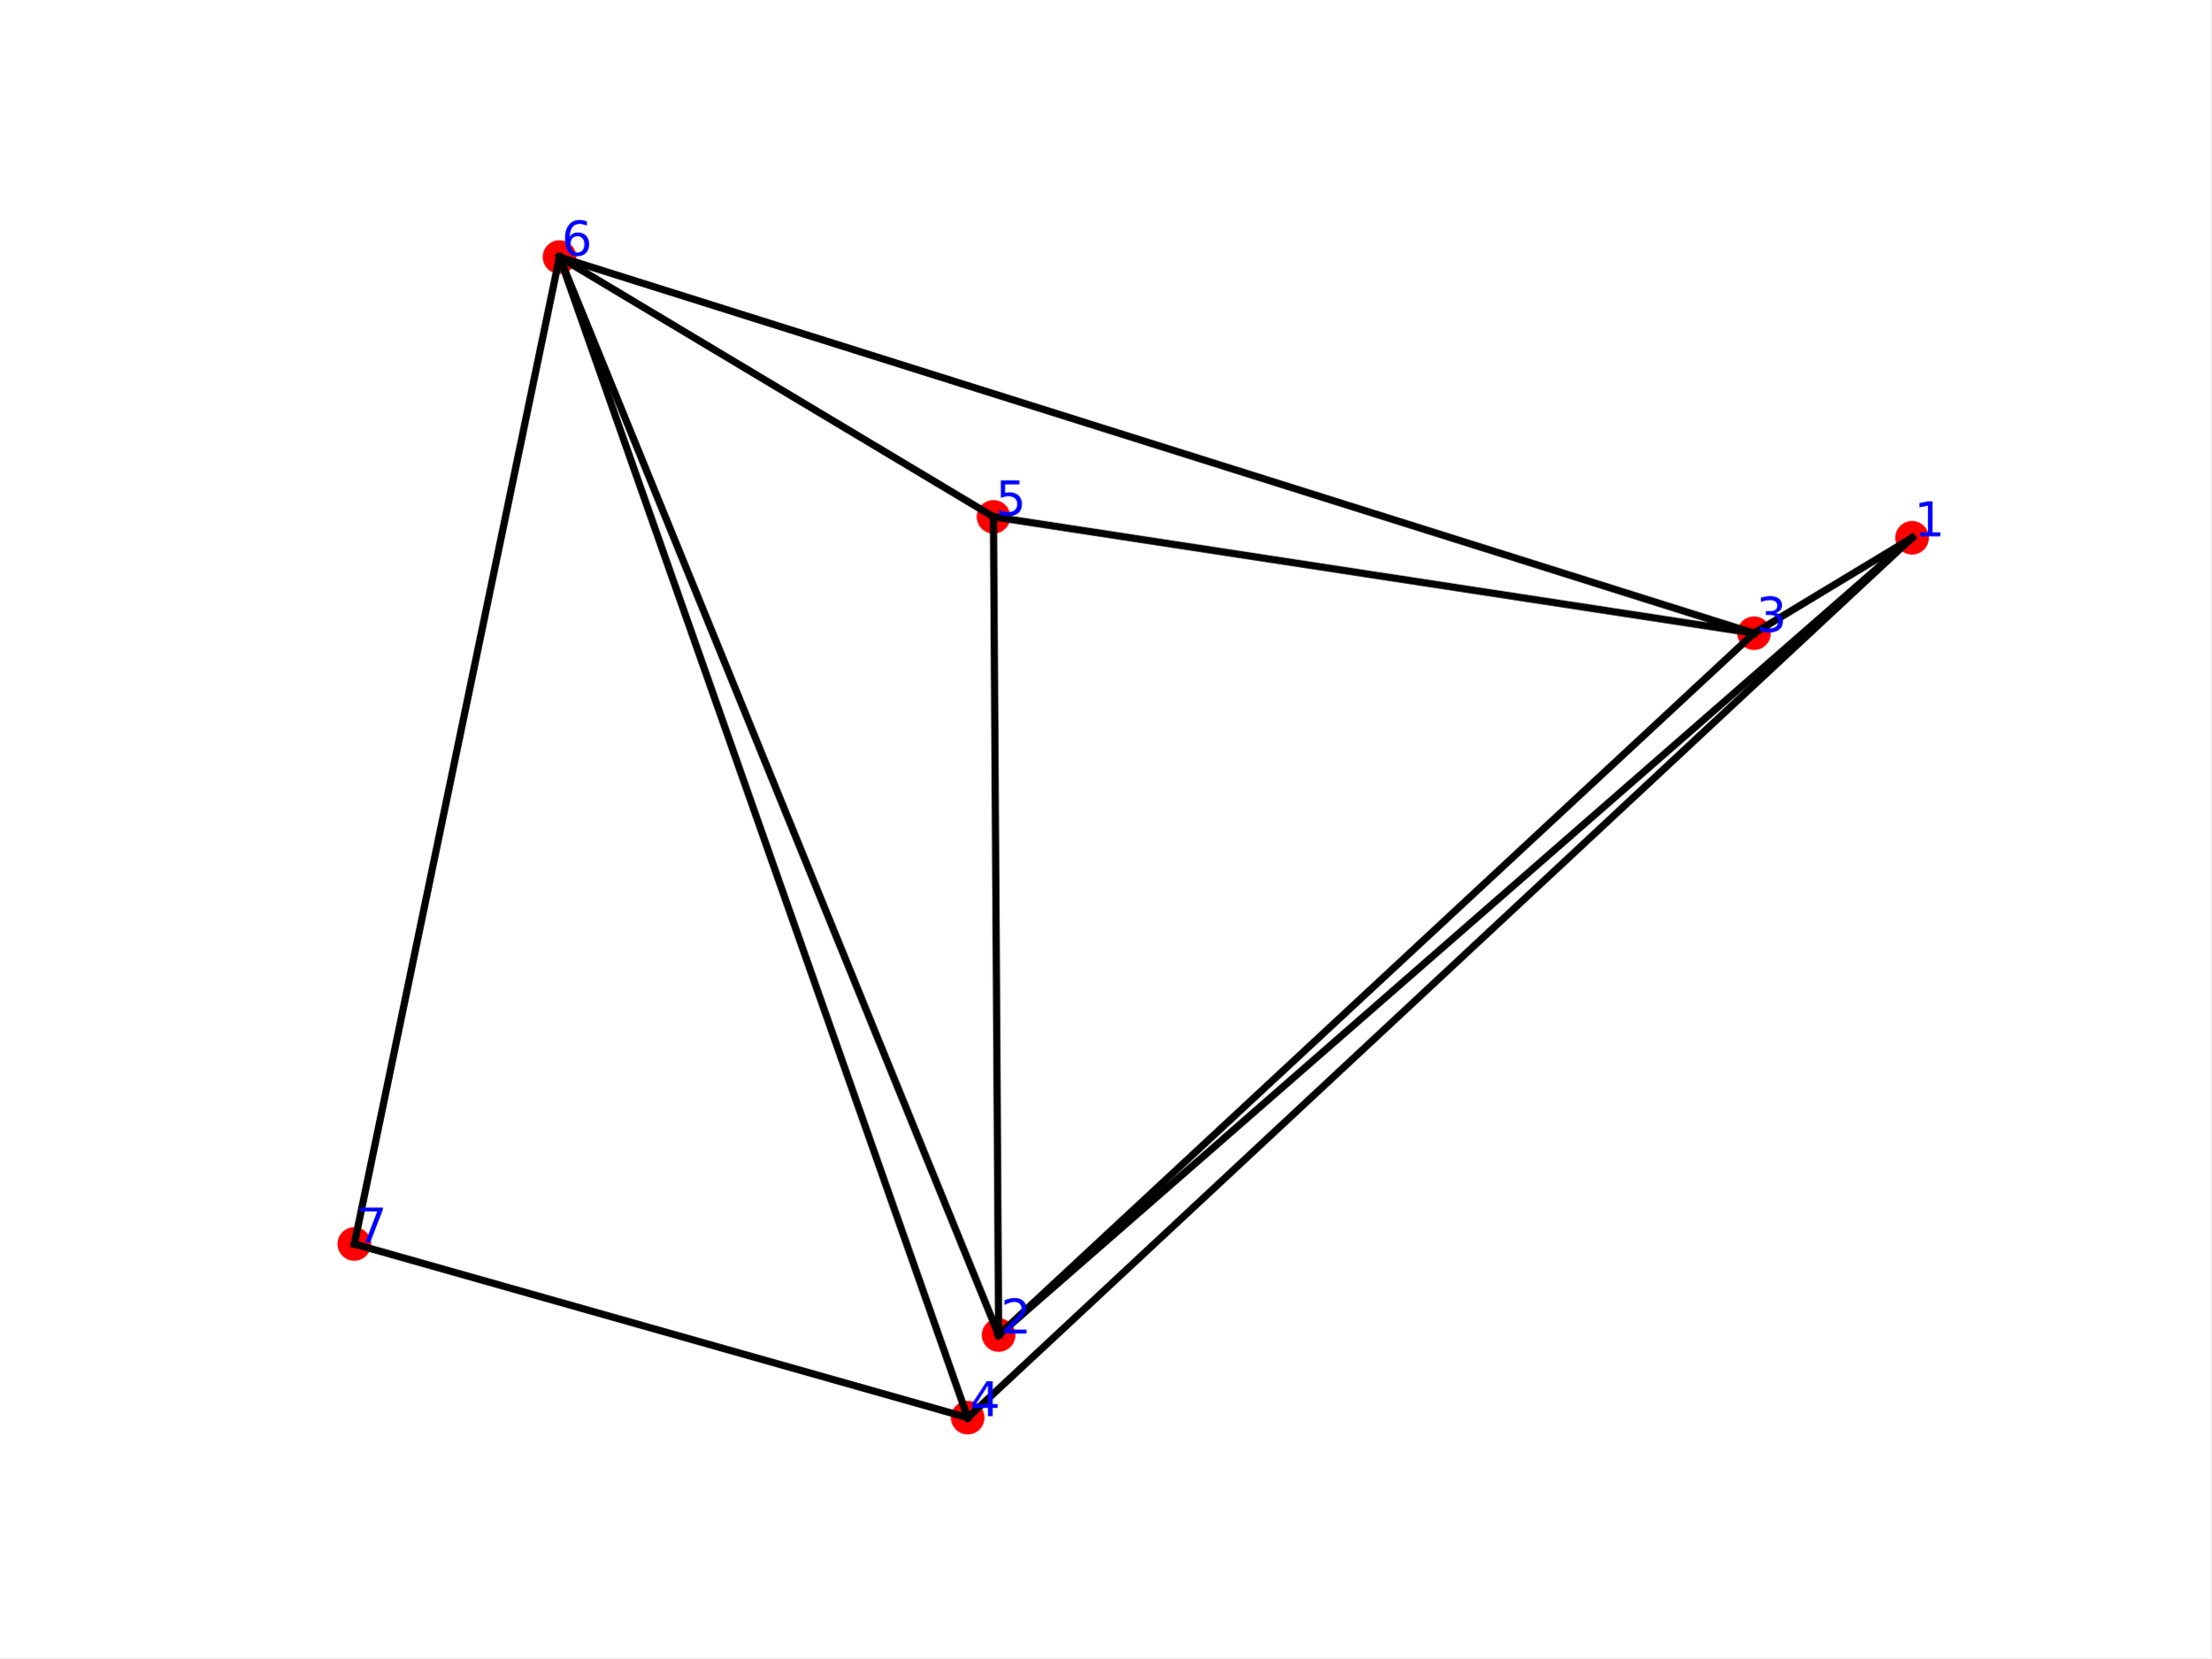
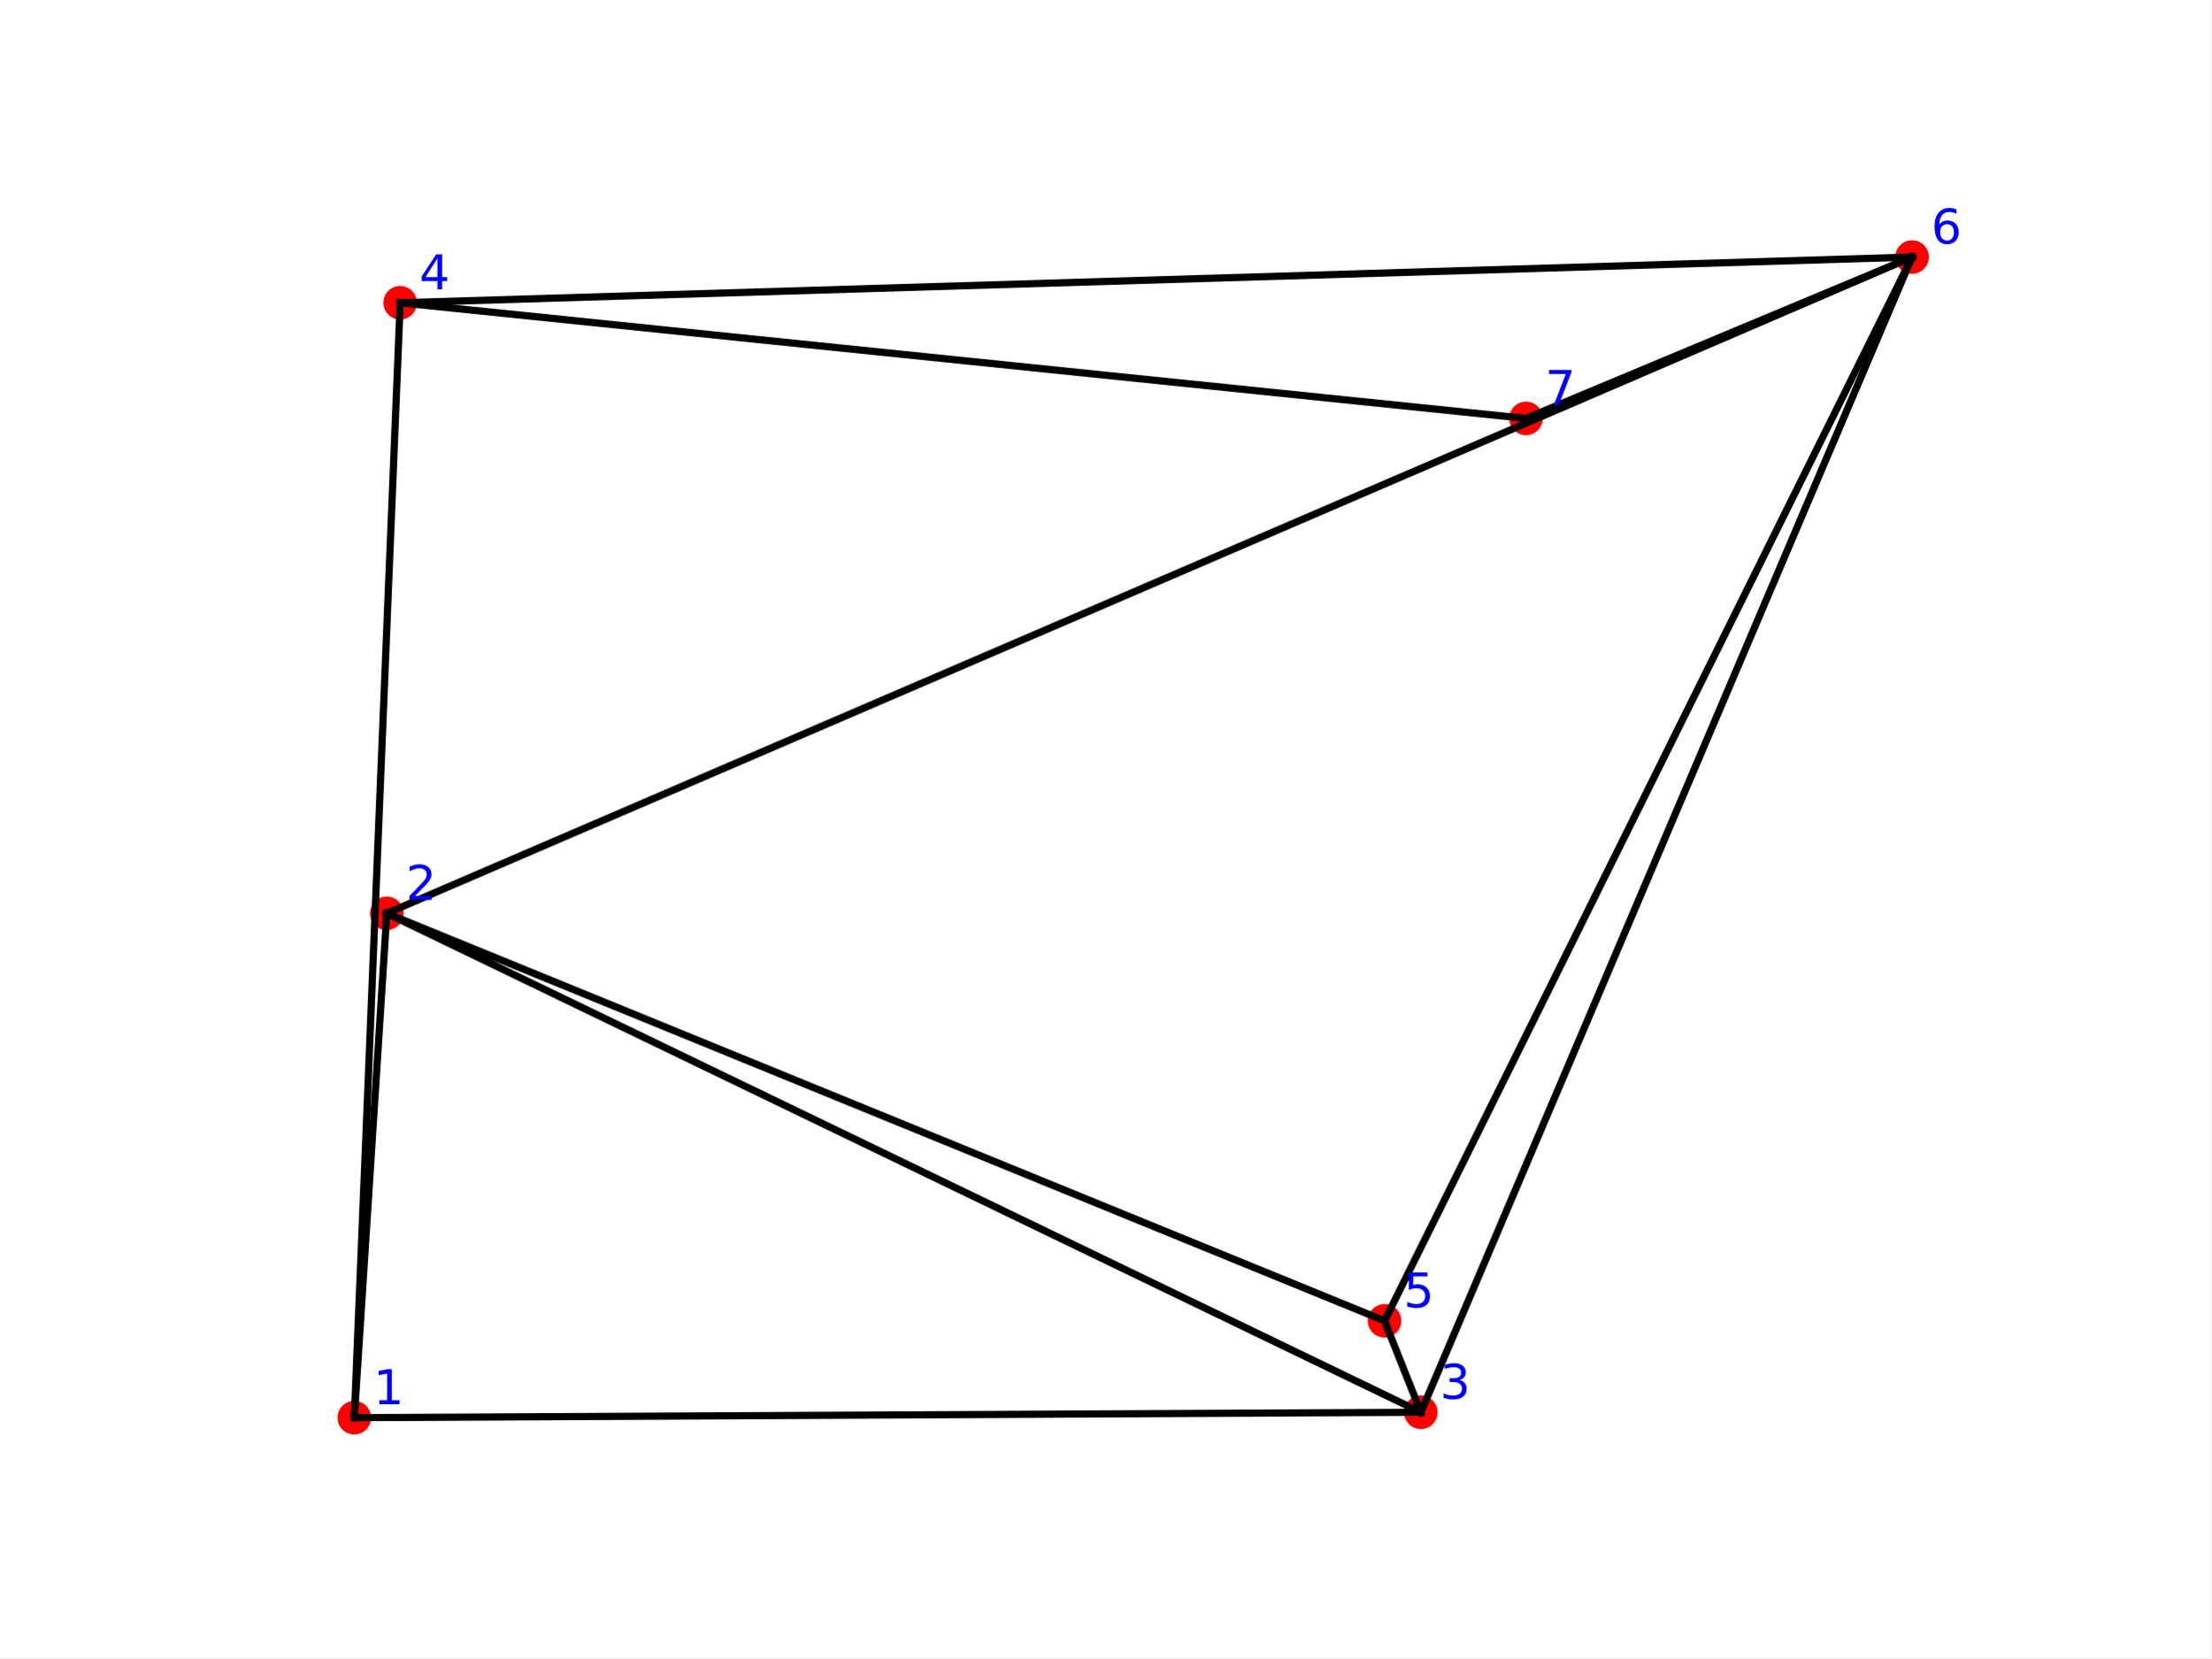
<svg xmlns="http://www.w3.org/2000/svg" xmlns:xlink="http://www.w3.org/1999/xlink" width="460.8pt" height="345.6pt" viewBox="0 0 460.8 345.6" version="1.1">
  <defs>
    <style type="text/css">*{stroke-linejoin: round; stroke-linecap: butt}</style>
  </defs>
  <g id="figure_1">
    <g id="patch_1">
      <path d="M 0 345.6  L 460.8 345.6  L 460.8 0  L 0 0  z " style="fill: #ffffff" />
    </g>
    <g id="axes_1">
      <g id="PathCollection_1">
        <defs>
-           <path id="m61c4f7137f" d="M 0 3  C 0.796 3 1.559 2.684 2.121 2.121  C 2.684 1.559 3 0.796 3 0  C 3 -0.796 2.684 -1.559 2.121 -2.121  C 1.559 -2.684 0.796 -3 0 -3  C -0.796 -3 -1.559 -2.684 -2.121 -2.121  C -2.684 -1.559 -3 -0.796 -3 0  C -3 0.796 -2.684 1.559 -2.121 2.121  C -1.559 2.684 -0.796 3 0 3  z " style="stroke: #ff0000" />
+           <path id="md5f1b2f01b" d="M 0 3  C 0.796 3 1.559 2.684 2.121 2.121  C 2.684 1.559 3 0.796 3 0  C 3 -0.796 2.684 -1.559 2.121 -2.121  C 1.559 -2.684 0.796 -3 0 -3  C -0.796 -3 -1.559 -2.684 -2.121 -2.121  C -2.684 -1.559 -3 -0.796 -3 0  C -3 0.796 -2.684 1.559 -2.121 2.121  C -1.559 2.684 -0.796 3 0 3  z " style="stroke: #ff0000" />
        </defs>
-         <g clip-path="url(#pf342d51df7)">
-           <use xlink:href="#m61c4f7137f" x="398.487" y="112.085" style="fill: #ff0000; stroke: #ff0000" />
-           <use xlink:href="#m61c4f7137f" x="208.113" y="278.266" style="fill: #ff0000; stroke: #ff0000" />
-           <use xlink:href="#m61c4f7137f" x="365.551" y="131.974" style="fill: #ff0000; stroke: #ff0000" />
-           <use xlink:href="#m61c4f7137f" x="201.668" y="295.488" style="fill: #ff0000; stroke: #ff0000" />
-           <use xlink:href="#m61c4f7137f" x="207.046" y="107.719" style="fill: #ff0000; stroke: #ff0000" />
-           <use xlink:href="#m61c4f7137f" x="116.593" y="53.568" style="fill: #ff0000; stroke: #ff0000" />
-           <use xlink:href="#m61c4f7137f" x="73.833" y="259.286" style="fill: #ff0000; stroke: #ff0000" />
+         <g clip-path="url(#p512be0c73d)">
+           <use xlink:href="#md5f1b2f01b" x="73.833" y="295.488" style="fill: #ff0000; stroke: #ff0000" />
+           <use xlink:href="#md5f1b2f01b" x="80.605" y="190.366" style="fill: #ff0000; stroke: #ff0000" />
+           <use xlink:href="#md5f1b2f01b" x="296.112" y="294.367" style="fill: #ff0000; stroke: #ff0000" />
+           <use xlink:href="#md5f1b2f01b" x="83.393" y="63.099" style="fill: #ff0000; stroke: #ff0000" />
+           <use xlink:href="#md5f1b2f01b" x="288.543" y="275.305" style="fill: #ff0000; stroke: #ff0000" />
+           <use xlink:href="#md5f1b2f01b" x="398.487" y="53.568" style="fill: #ff0000; stroke: #ff0000" />
+           <use xlink:href="#md5f1b2f01b" x="318.021" y="87.207" style="fill: #ff0000; stroke: #ff0000" />
        </g>
      </g>
      <g id="line2d_1">
-         <path d="M 398.487 112.085  L 208.113 278.266  " clip-path="url(#pf342d51df7)" style="fill: none; stroke: #000000; stroke-width: 1.5; stroke-linecap: square" />
+         <path d="M 73.833 295.488  L 80.605 190.366  " clip-path="url(#p512be0c73d)" style="fill: none; stroke: #000000; stroke-width: 1.5; stroke-linecap: square" />
      </g>
      <g id="line2d_2">
-         <path d="M 398.487 112.085  L 365.551 131.974  " clip-path="url(#pf342d51df7)" style="fill: none; stroke: #000000; stroke-width: 1.5; stroke-linecap: square" />
+         <path d="M 73.833 295.488  L 296.112 294.367  " clip-path="url(#p512be0c73d)" style="fill: none; stroke: #000000; stroke-width: 1.5; stroke-linecap: square" />
      </g>
      <g id="line2d_3">
-         <path d="M 398.487 112.085  L 201.668 295.488  " clip-path="url(#pf342d51df7)" style="fill: none; stroke: #000000; stroke-width: 1.5; stroke-linecap: square" />
+         <path d="M 73.833 295.488  L 83.393 63.099  " clip-path="url(#p512be0c73d)" style="fill: none; stroke: #000000; stroke-width: 1.5; stroke-linecap: square" />
      </g>
      <g id="line2d_4">
-         <path d="M 208.113 278.266  L 207.046 107.719  " clip-path="url(#pf342d51df7)" style="fill: none; stroke: #000000; stroke-width: 1.5; stroke-linecap: square" />
+         <path d="M 80.605 190.366  L 288.543 275.305  " clip-path="url(#p512be0c73d)" style="fill: none; stroke: #000000; stroke-width: 1.5; stroke-linecap: square" />
      </g>
      <g id="line2d_5">
-         <path d="M 208.113 278.266  L 365.551 131.974  " clip-path="url(#pf342d51df7)" style="fill: none; stroke: #000000; stroke-width: 1.5; stroke-linecap: square" />
+         <path d="M 80.605 190.366  L 296.112 294.367  " clip-path="url(#p512be0c73d)" style="fill: none; stroke: #000000; stroke-width: 1.5; stroke-linecap: square" />
      </g>
      <g id="line2d_6">
-         <path d="M 208.113 278.266  L 116.593 53.568  " clip-path="url(#pf342d51df7)" style="fill: none; stroke: #000000; stroke-width: 1.5; stroke-linecap: square" />
+         <path d="M 80.605 190.366  L 398.487 53.568  " clip-path="url(#p512be0c73d)" style="fill: none; stroke: #000000; stroke-width: 1.5; stroke-linecap: square" />
      </g>
      <g id="line2d_7">
-         <path d="M 207.046 107.719  L 365.551 131.974  " clip-path="url(#pf342d51df7)" style="fill: none; stroke: #000000; stroke-width: 1.5; stroke-linecap: square" />
+         <path d="M 288.543 275.305  L 296.112 294.367  " clip-path="url(#p512be0c73d)" style="fill: none; stroke: #000000; stroke-width: 1.5; stroke-linecap: square" />
      </g>
      <g id="line2d_8">
-         <path d="M 207.046 107.719  L 116.593 53.568  " clip-path="url(#pf342d51df7)" style="fill: none; stroke: #000000; stroke-width: 1.5; stroke-linecap: square" />
+         <path d="M 288.543 275.305  L 398.487 53.568  " clip-path="url(#p512be0c73d)" style="fill: none; stroke: #000000; stroke-width: 1.5; stroke-linecap: square" />
      </g>
      <g id="line2d_9">
-         <path d="M 365.551 131.974  L 116.593 53.568  " clip-path="url(#pf342d51df7)" style="fill: none; stroke: #000000; stroke-width: 1.5; stroke-linecap: square" />
+         <path d="M 296.112 294.367  L 398.487 53.568  " clip-path="url(#p512be0c73d)" style="fill: none; stroke: #000000; stroke-width: 1.5; stroke-linecap: square" />
      </g>
      <g id="line2d_10">
-         <path d="M 116.593 53.568  L 201.668 295.488  " clip-path="url(#pf342d51df7)" style="fill: none; stroke: #000000; stroke-width: 1.5; stroke-linecap: square" />
+         <path d="M 398.487 53.568  L 83.393 63.099  " clip-path="url(#p512be0c73d)" style="fill: none; stroke: #000000; stroke-width: 1.5; stroke-linecap: square" />
      </g>
      <g id="line2d_11">
-         <path d="M 116.593 53.568  L 73.833 259.286  " clip-path="url(#pf342d51df7)" style="fill: none; stroke: #000000; stroke-width: 1.5; stroke-linecap: square" />
+         <path d="M 398.487 53.568  L 318.021 87.207  " clip-path="url(#p512be0c73d)" style="fill: none; stroke: #000000; stroke-width: 1.5; stroke-linecap: square" />
      </g>
      <g id="line2d_12">
-         <path d="M 201.668 295.488  L 73.833 259.286  " clip-path="url(#pf342d51df7)" style="fill: none; stroke: #000000; stroke-width: 1.5; stroke-linecap: square" />
+         <path d="M 83.393 63.099  L 318.021 87.207  " clip-path="url(#p512be0c73d)" style="fill: none; stroke: #000000; stroke-width: 1.5; stroke-linecap: square" />
      </g>
      <g id="text_1">
-         <g style="fill: #0000ff" transform="translate(398.9318 111.7816) scale(0.1 -0.1)">
+         <g style="fill: #0000ff" transform="translate(77.81622 292.6848) scale(0.1 -0.1)">
          <defs>
            <path id="DejaVuSans-31" d="M 794 531  L 1825 531  L 1825 4091  L 703 3866  L 703 4441  L 1819 4666  L 2450 4666  L 2450 531  L 3481 531  L 3481 0  L 794 0  L 794 531  z " transform="scale(0.015625)" />
          </defs>
          <use xlink:href="#DejaVuSans-31" />
        </g>
      </g>
      <g id="text_2">
-         <g style="fill: #0000ff" transform="translate(208.5573 277.9633) scale(0.1 -0.1)">
+         <g style="fill: #0000ff" transform="translate(84.58815 187.5631) scale(0.1 -0.1)">
          <defs>
            <path id="DejaVuSans-32" d="M 1228 531  L 3431 531  L 3431 0  L 469 0  L 469 531  Q 828 903 1448 1529  Q 2069 2156 2228 2338  Q 2531 2678 2651 2914  Q 2772 3150 2772 3378  Q 2772 3750 2511 3984  Q 2250 4219 1831 4219  Q 1534 4219 1204 4116  Q 875 4013 500 3803  L 500 4441  Q 881 4594 1212 4672  Q 1544 4750 1819 4750  Q 2544 4750 2975 4387  Q 3406 4025 3406 3419  Q 3406 3131 3298 2873  Q 3191 2616 2906 2266  Q 2828 2175 2409 1742  Q 1991 1309 1228 531  z " transform="scale(0.015625)" />
          </defs>
          <use xlink:href="#DejaVuSans-32" />
        </g>
      </g>
      <g id="text_3">
-         <g style="fill: #0000ff" transform="translate(365.9951 131.6713) scale(0.1 -0.1)">
+         <g style="fill: #0000ff" transform="translate(300.095 291.5635) scale(0.1 -0.1)">
          <defs>
            <path id="DejaVuSans-33" d="M 2597 2516  Q 3050 2419 3304 2112  Q 3559 1806 3559 1356  Q 3559 666 3084 287  Q 2609 -91 1734 -91  Q 1441 -91 1130 -33  Q 819 25 488 141  L 488 750  Q 750 597 1062 519  Q 1375 441 1716 441  Q 2309 441 2620 675  Q 2931 909 2931 1356  Q 2931 1769 2642 2001  Q 2353 2234 1838 2234  L 1294 2234  L 1294 2753  L 1863 2753  Q 2328 2753 2575 2939  Q 2822 3125 2822 3475  Q 2822 3834 2567 4026  Q 2313 4219 1838 4219  Q 1578 4219 1281 4162  Q 984 4106 628 3988  L 628 4550  Q 988 4650 1302 4700  Q 1616 4750 1894 4750  Q 2613 4750 3031 4423  Q 3450 4097 3450 3541  Q 3450 3153 3228 2886  Q 3006 2619 2597 2516  z " transform="scale(0.015625)" />
          </defs>
          <use xlink:href="#DejaVuSans-33" />
        </g>
      </g>
      <g id="text_4">
-         <g style="fill: #0000ff" transform="translate(202.1122 295.1848) scale(0.1 -0.1)">
+         <g style="fill: #0000ff" transform="translate(87.3766 60.29579) scale(0.1 -0.1)">
          <defs>
            <path id="DejaVuSans-34" d="M 2419 4116  L 825 1625  L 2419 1625  L 2419 4116  z M 2253 4666  L 3047 4666  L 3047 1625  L 3713 1625  L 3713 1100  L 3047 1100  L 3047 0  L 2419 0  L 2419 1100  L 313 1100  L 313 1709  L 2253 4666  z " transform="scale(0.015625)" />
          </defs>
          <use xlink:href="#DejaVuSans-34" />
        </g>
      </g>
      <g id="text_5">
-         <g style="fill: #0000ff" transform="translate(207.4905 107.4156) scale(0.1 -0.1)">
+         <g style="fill: #0000ff" transform="translate(292.5264 272.5014) scale(0.1 -0.1)">
          <defs>
            <path id="DejaVuSans-35" d="M 691 4666  L 3169 4666  L 3169 4134  L 1269 4134  L 1269 2991  Q 1406 3038 1543 3061  Q 1681 3084 1819 3084  Q 2600 3084 3056 2656  Q 3513 2228 3513 1497  Q 3513 744 3044 326  Q 2575 -91 1722 -91  Q 1428 -91 1123 -41  Q 819 9 494 109  L 494 744  Q 775 591 1075 516  Q 1375 441 1709 441  Q 2250 441 2565 725  Q 2881 1009 2881 1497  Q 2881 1984 2565 2268  Q 2250 2553 1709 2553  Q 1456 2553 1204 2497  Q 953 2441 691 2322  L 691 4666  z " transform="scale(0.015625)" />
          </defs>
          <use xlink:href="#DejaVuSans-35" />
        </g>
      </g>
      <g id="text_6">
-         <g style="fill: #0000ff" transform="translate(117.037 53.2648) scale(0.1 -0.1)">
+         <g style="fill: #0000ff" transform="translate(402.4708 50.76476) scale(0.1 -0.1)">
          <defs>
            <path id="DejaVuSans-36" d="M 2113 2584  Q 1688 2584 1439 2293  Q 1191 2003 1191 1497  Q 1191 994 1439 701  Q 1688 409 2113 409  Q 2538 409 2786 701  Q 3034 994 3034 1497  Q 3034 2003 2786 2293  Q 2538 2584 2113 2584  z M 3366 4563  L 3366 3988  Q 3128 4100 2886 4159  Q 2644 4219 2406 4219  Q 1781 4219 1451 3797  Q 1122 3375 1075 2522  Q 1259 2794 1537 2939  Q 1816 3084 2150 3084  Q 2853 3084 3261 2657  Q 3669 2231 3669 1497  Q 3669 778 3244 343  Q 2819 -91 2113 -91  Q 1303 -91 875 529  Q 447 1150 447 2328  Q 447 3434 972 4092  Q 1497 4750 2381 4750  Q 2619 4750 2861 4703  Q 3103 4656 3366 4563  z " transform="scale(0.015625)" />
          </defs>
          <use xlink:href="#DejaVuSans-36" />
        </g>
      </g>
      <g id="text_7">
-         <g style="fill: #0000ff" transform="translate(74.27722 258.9832) scale(0.1 -0.1)">
+         <g style="fill: #0000ff" transform="translate(322.0042 84.40369) scale(0.1 -0.1)">
          <defs>
            <path id="DejaVuSans-37" d="M 525 4666  L 3525 4666  L 3525 4397  L 1831 0  L 1172 0  L 2766 4134  L 525 4134  L 525 4666  z " transform="scale(0.015625)" />
          </defs>
          <use xlink:href="#DejaVuSans-37" />
        </g>
      </g>
    </g>
  </g>
  <defs>
-     <clipPath id="pf342d51df7">
+     <clipPath id="p512be0c73d">
      <rect x="57.6" y="41.472" width="357.12" height="266.112" />
    </clipPath>
  </defs>
</svg>
